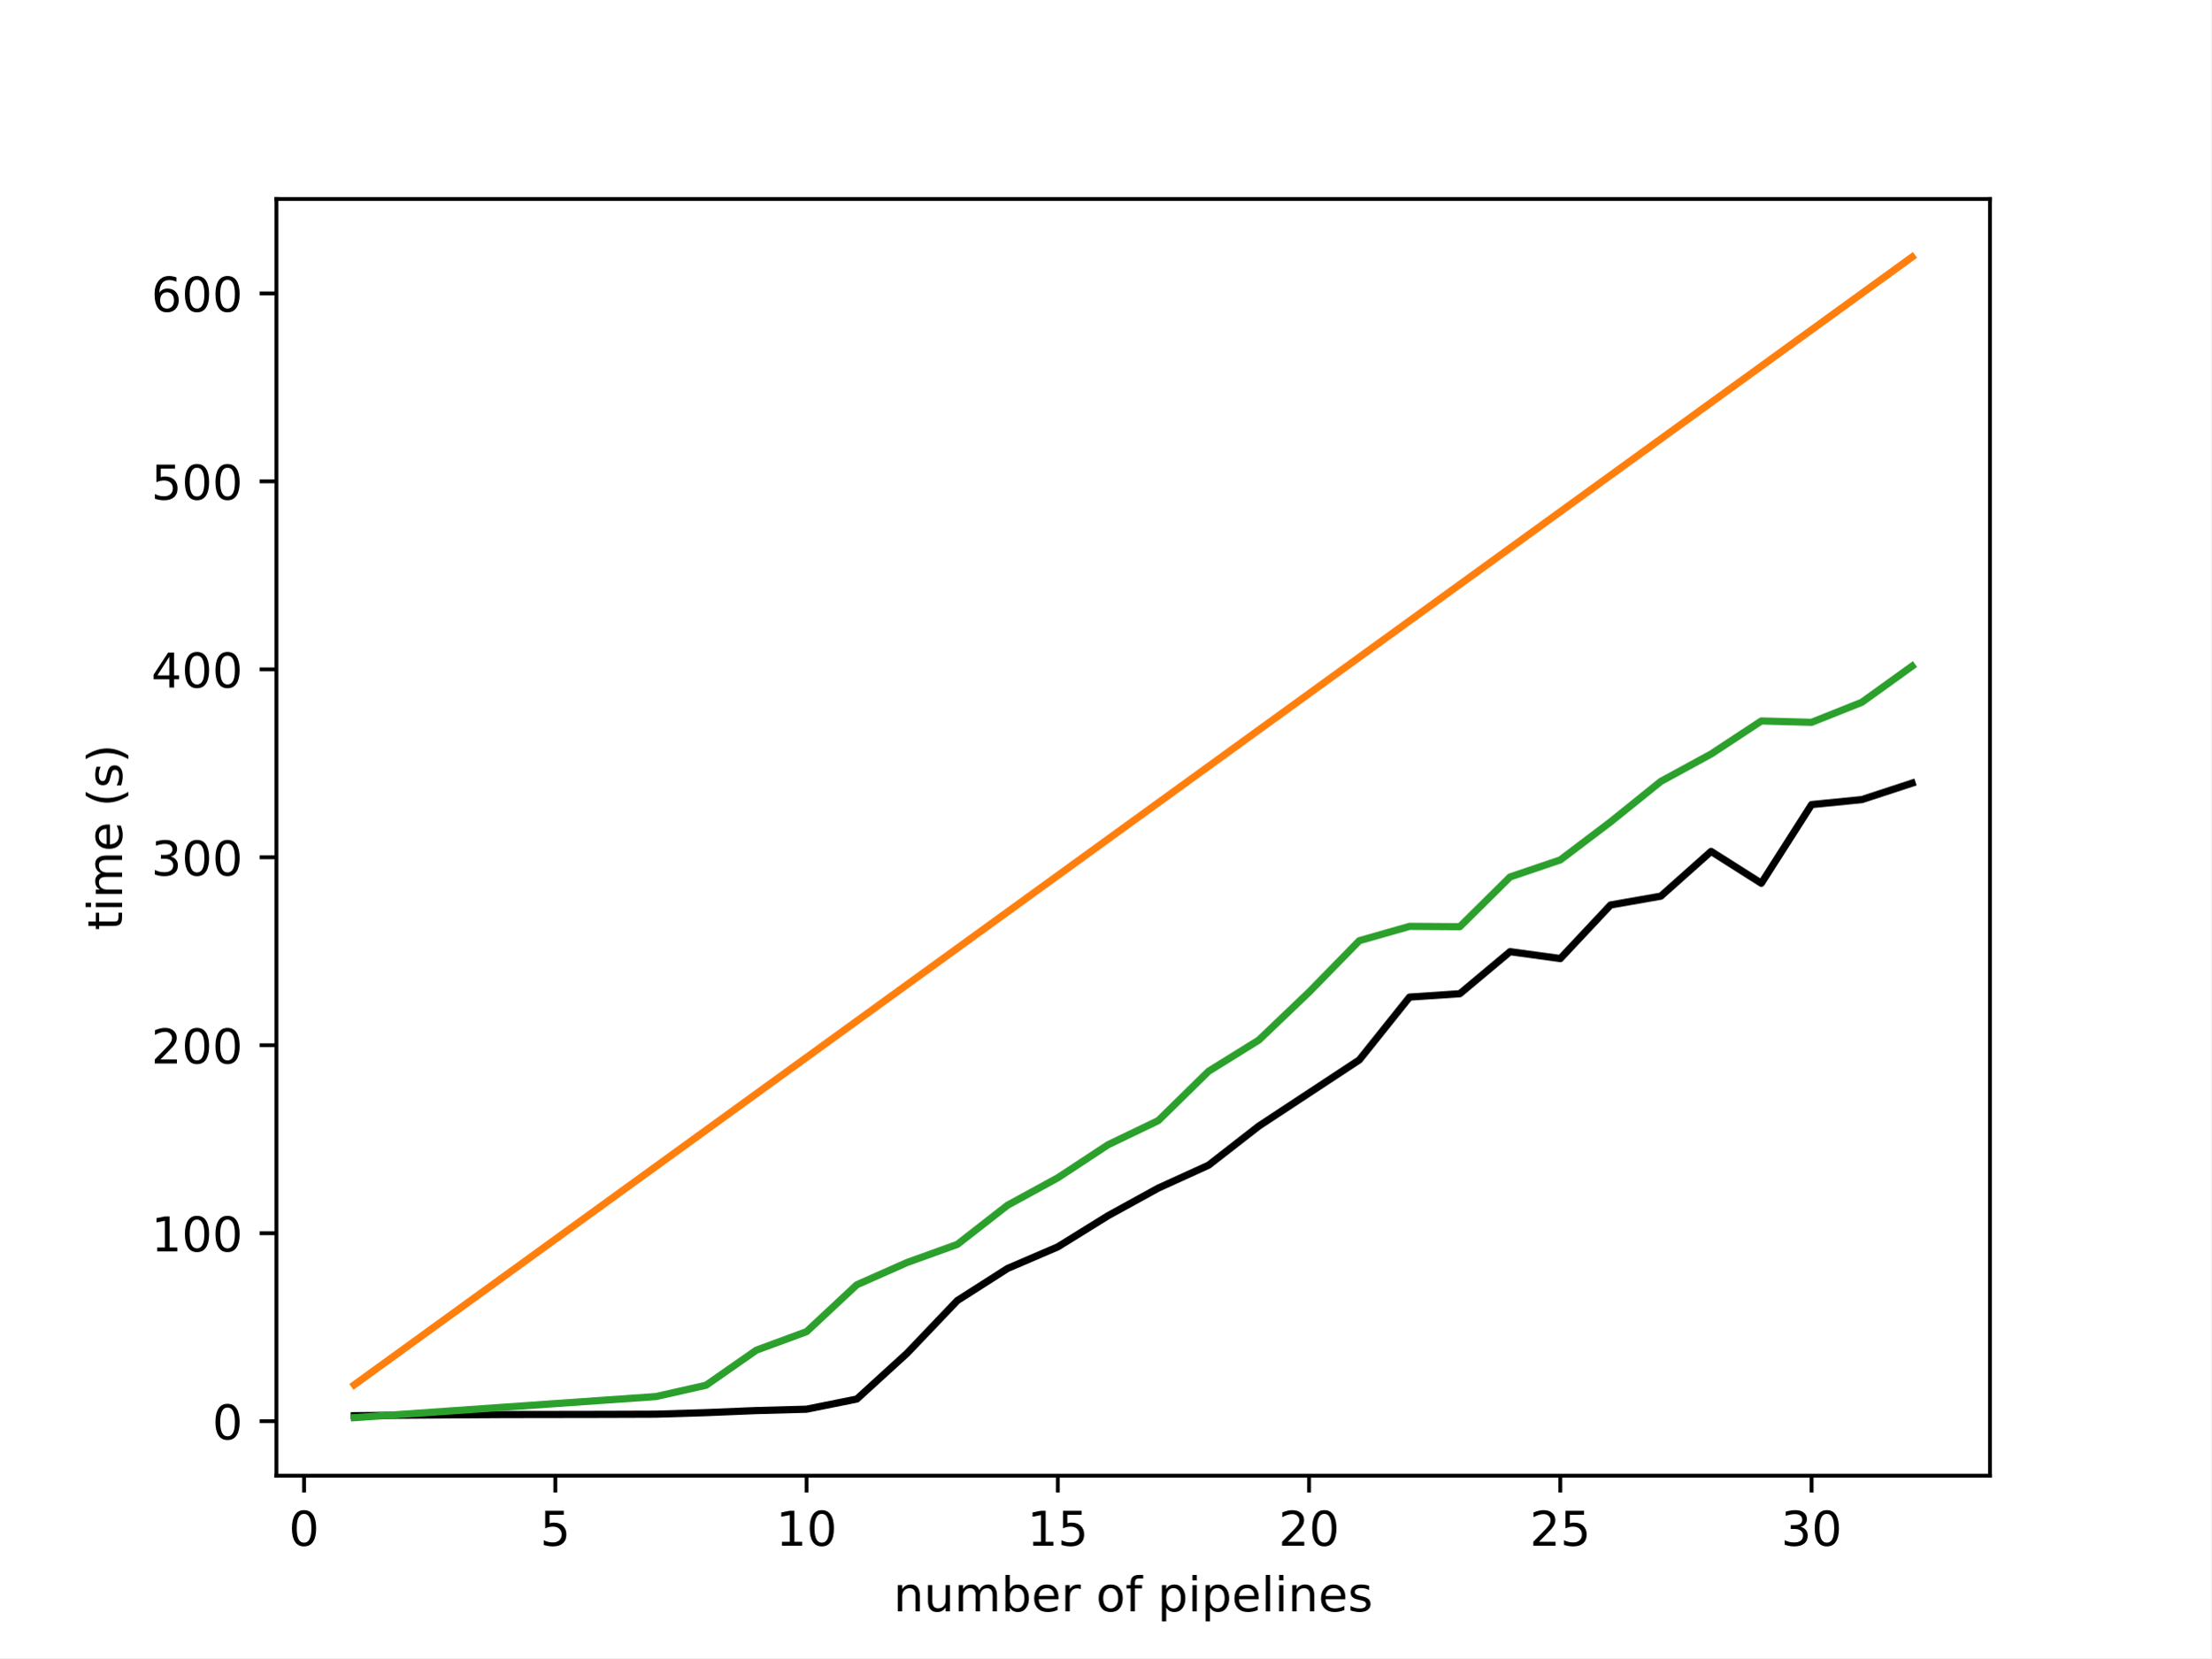
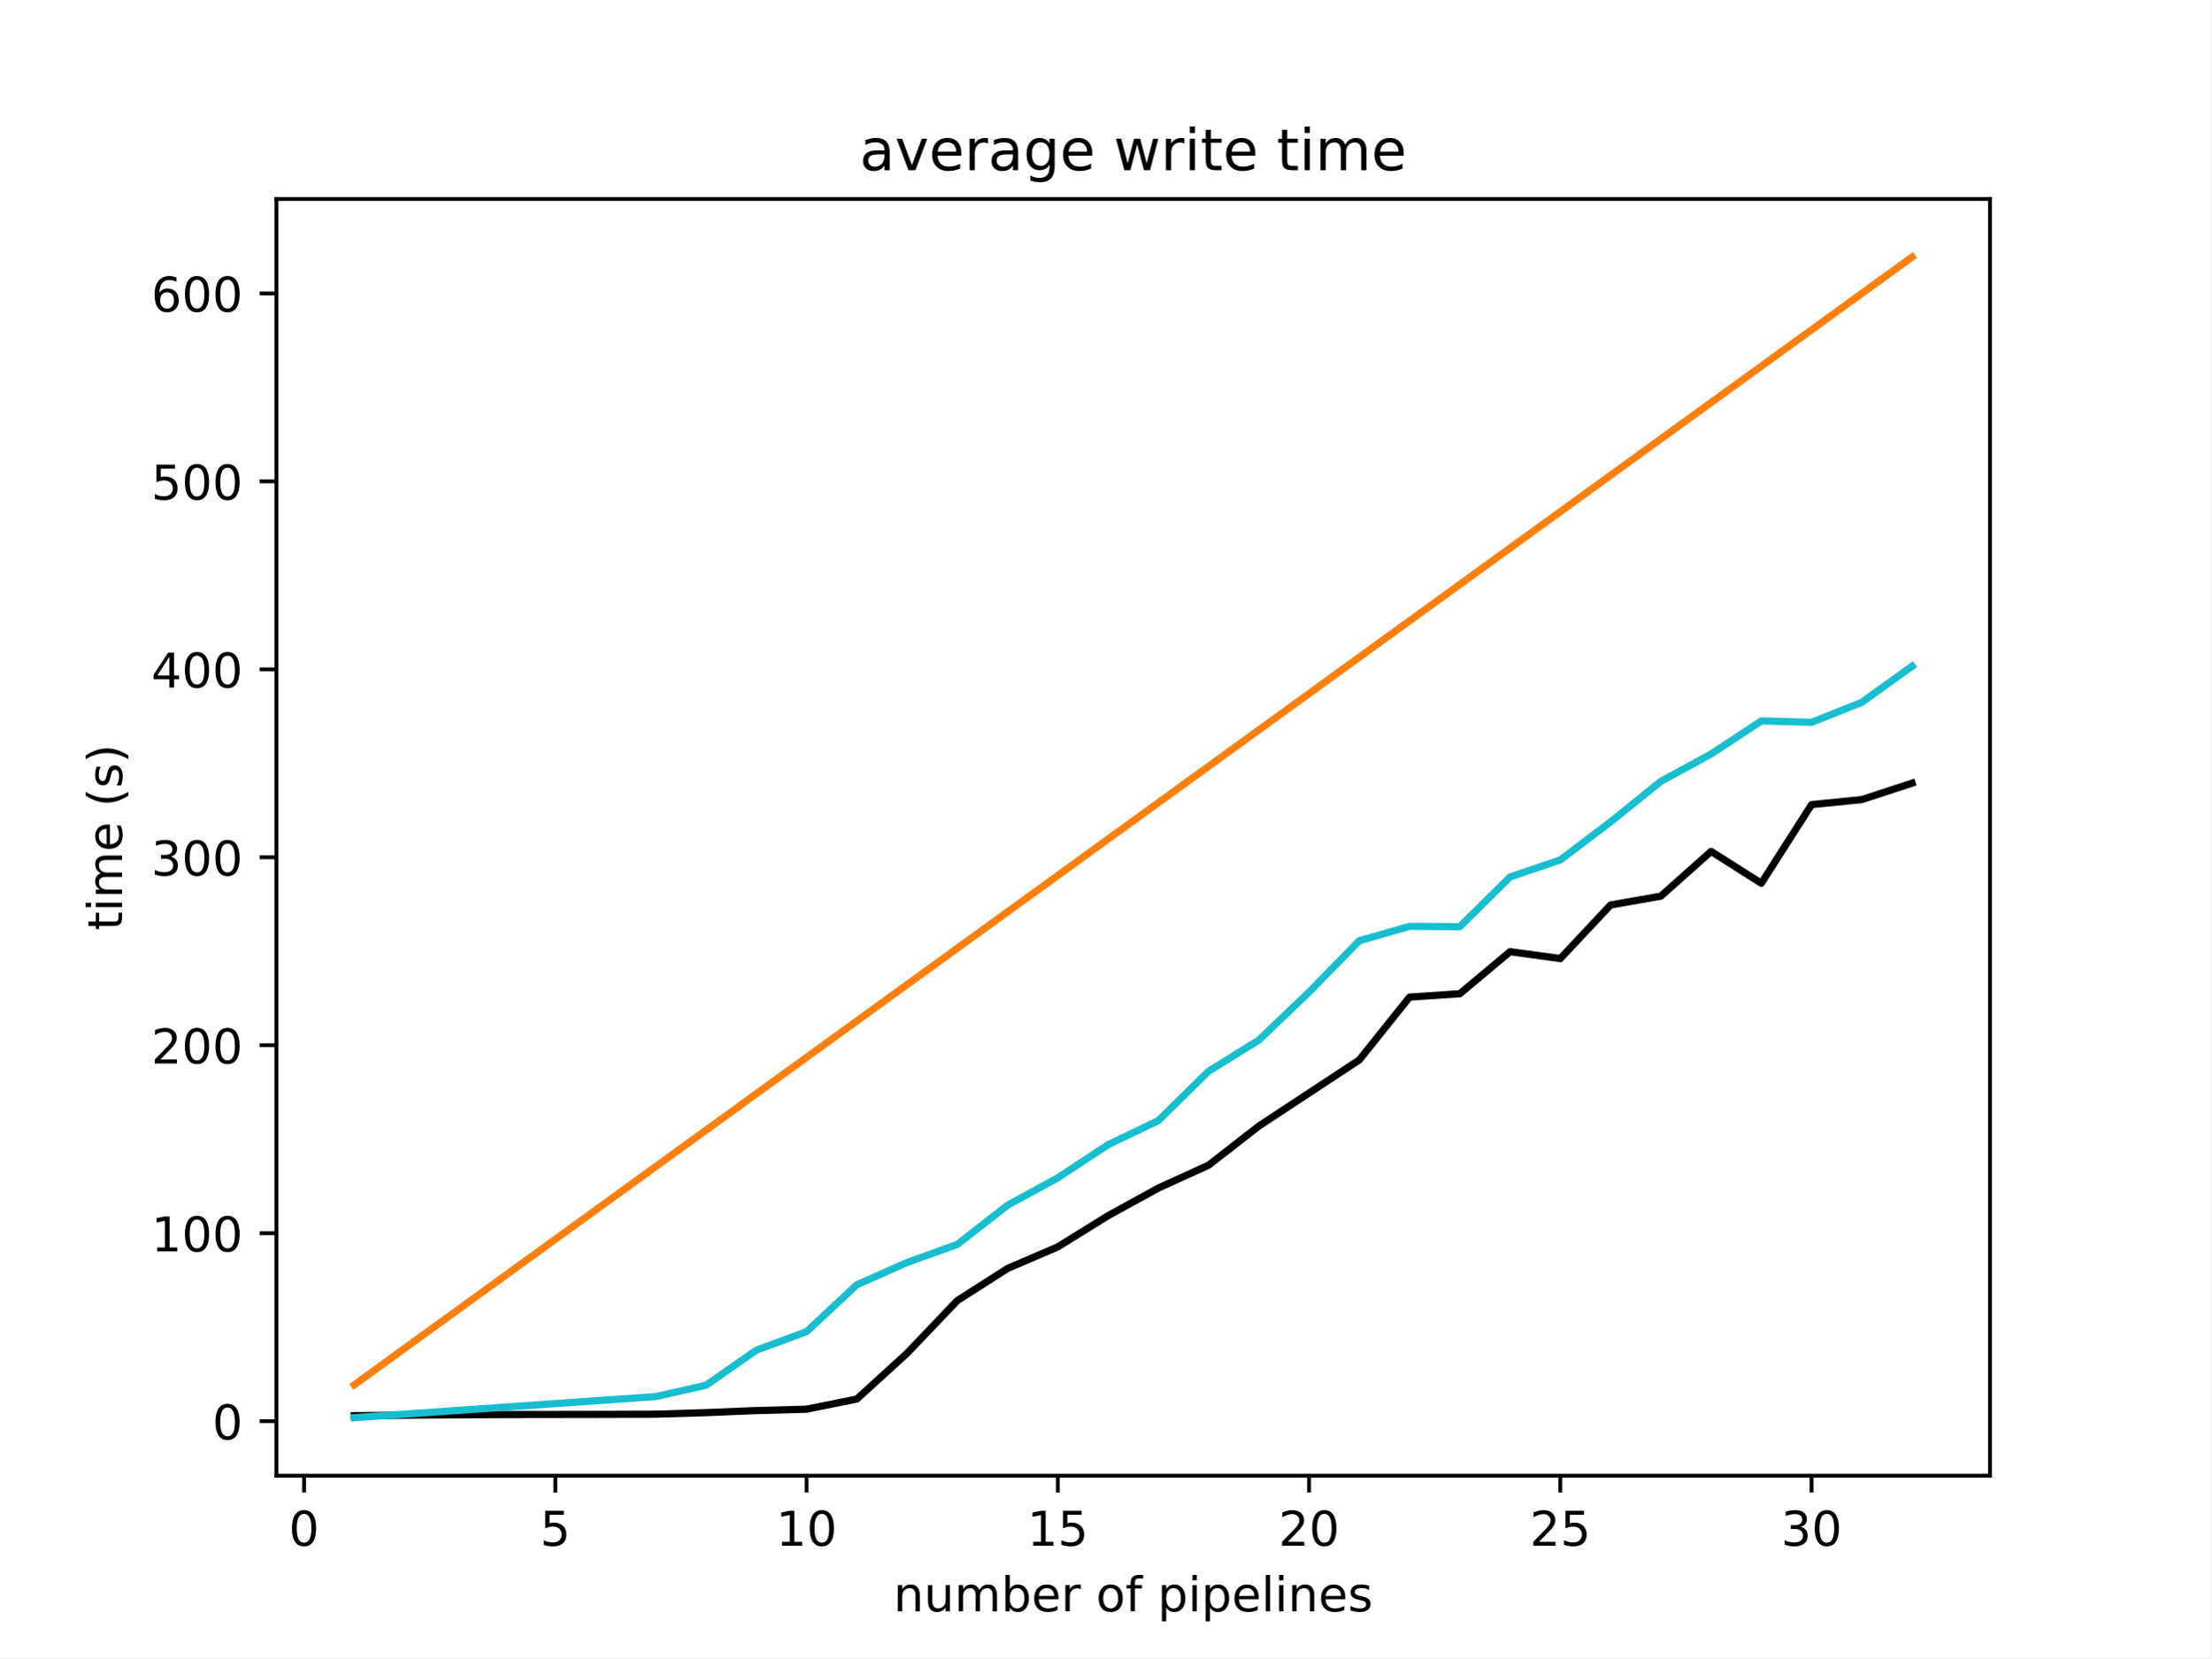
<svg xmlns="http://www.w3.org/2000/svg" xmlns:xlink="http://www.w3.org/1999/xlink" height="345.6pt" version="1.1" viewBox="0 0 460.8 345.6" width="460.8pt">
  <defs>
    <style type="text/css">
*{stroke-linecap:butt;stroke-linejoin:round;}
  </style>
  </defs>
  <g id="figure_1">
    <g id="patch_1">
      <path d="M 0 345.6  L 460.8 345.6  L 460.8 0  L 0 0  z " style="fill:#ffffff;" />
    </g>
    <g id="axes_1">
      <g id="patch_2">
        <path d="M 57.6 307.584  L 414.72 307.584  L 414.72 41.472  L 57.6 41.472  z " style="fill:#ffffff;" />
      </g>
      <g id="matplotlib.axis_1">
        <g id="xtick_1">
          <g id="line2d_1">
            <defs>
-               <path d="M 0 0  L 0 3.5  " id="ma81125252d" style="stroke:#000000;stroke-width:0.8;" />
-             </defs>
-             <g>
-               <use style="stroke:#000000;stroke-width:0.8;" x="63.36" xlink:href="#ma81125252d" y="307.584" />
+               <path d="M 0 0  L 0 3.5  " id="m088fcbcdb3" style="stroke:#000000;stroke-width:0.8;" />
+             </defs>
+             <g>
+               <use style="stroke:#000000;stroke-width:0.8;" x="63.36" xlink:href="#m088fcbcdb3" y="307.584" />
            </g>
          </g>
          <g id="text_1">
            <defs>
              <path d="M 31.781 66.406  Q 24.172 66.406 20.328 58.906  Q 16.5 51.422 16.5 36.375  Q 16.5 21.391 20.328 13.891  Q 24.172 6.391 31.781 6.391  Q 39.453 6.391 43.281 13.891  Q 47.125 21.391 47.125 36.375  Q 47.125 51.422 43.281 58.906  Q 39.453 66.406 31.781 66.406  z M 31.781 74.219  Q 44.047 74.219 50.516 64.516  Q 56.984 54.828 56.984 36.375  Q 56.984 17.969 50.516 8.266  Q 44.047 -1.422 31.781 -1.422  Q 19.531 -1.422 13.062 8.266  Q 6.594 17.969 6.594 36.375  Q 6.594 54.828 13.062 64.516  Q 19.531 74.219 31.781 74.219  z " id="DejaVuSans-48" />
            </defs>
            <g transform="translate(60.17875 322.1824)scale(0.1 -0.1)">
              <use xlink:href="#DejaVuSans-48" />
            </g>
          </g>
        </g>
        <g id="xtick_2">
          <g id="line2d_2">
            <g>
-               <use style="stroke:#000000;stroke-width:0.8;" x="115.724" xlink:href="#ma81125252d" y="307.584" />
+               <use style="stroke:#000000;stroke-width:0.8;" x="115.724" xlink:href="#m088fcbcdb3" y="307.584" />
            </g>
          </g>
          <g id="text_2">
            <defs>
              <path d="M 10.797 72.906  L 49.516 72.906  L 49.516 64.594  L 19.828 64.594  L 19.828 46.734  Q 21.969 47.469 24.109 47.828  Q 26.266 48.188 28.422 48.188  Q 40.625 48.188 47.75 41.5  Q 54.891 34.812 54.891 23.391  Q 54.891 11.625 47.562 5.094  Q 40.234 -1.422 26.906 -1.422  Q 22.312 -1.422 17.547 -0.641  Q 12.797 0.141 7.719 1.703  L 7.719 11.625  Q 12.109 9.234 16.797 8.062  Q 21.484 6.891 26.703 6.891  Q 35.156 6.891 40.078 11.328  Q 45.016 15.766 45.016 23.391  Q 45.016 31 40.078 35.438  Q 35.156 39.891 26.703 39.891  Q 22.75 39.891 18.812 39.016  Q 14.891 38.141 10.797 36.281  z " id="DejaVuSans-53" />
            </defs>
            <g transform="translate(112.5424 322.1824)scale(0.1 -0.1)">
              <use xlink:href="#DejaVuSans-53" />
            </g>
          </g>
        </g>
        <g id="xtick_3">
          <g id="line2d_3">
            <g>
-               <use style="stroke:#000000;stroke-width:0.8;" x="168.087" xlink:href="#ma81125252d" y="307.584" />
+               <use style="stroke:#000000;stroke-width:0.8;" x="168.087" xlink:href="#m088fcbcdb3" y="307.584" />
            </g>
          </g>
          <g id="text_3">
            <defs>
              <path d="M 12.406 8.297  L 28.516 8.297  L 28.516 63.922  L 10.984 60.406  L 10.984 69.391  L 28.422 72.906  L 38.281 72.906  L 38.281 8.297  L 54.391 8.297  L 54.391 0  L 12.406 0  z " id="DejaVuSans-49" />
            </defs>
            <g transform="translate(161.7248 322.1824)scale(0.1 -0.1)">
              <use xlink:href="#DejaVuSans-49" />
              <use x="63.623" xlink:href="#DejaVuSans-48" />
            </g>
          </g>
        </g>
        <g id="xtick_4">
          <g id="line2d_4">
            <g>
-               <use style="stroke:#000000;stroke-width:0.8;" x="220.451" xlink:href="#ma81125252d" y="307.584" />
+               <use style="stroke:#000000;stroke-width:0.8;" x="220.451" xlink:href="#m088fcbcdb3" y="307.584" />
            </g>
          </g>
          <g id="text_4">
            <g transform="translate(214.0884 322.1824)scale(0.1 -0.1)">
              <use xlink:href="#DejaVuSans-49" />
              <use x="63.623" xlink:href="#DejaVuSans-53" />
            </g>
          </g>
        </g>
        <g id="xtick_5">
          <g id="line2d_5">
            <g>
-               <use style="stroke:#000000;stroke-width:0.8;" x="272.815" xlink:href="#ma81125252d" y="307.584" />
+               <use style="stroke:#000000;stroke-width:0.8;" x="272.815" xlink:href="#m088fcbcdb3" y="307.584" />
            </g>
          </g>
          <g id="text_5">
            <defs>
              <path d="M 19.188 8.297  L 53.609 8.297  L 53.609 0  L 7.328 0  L 7.328 8.297  Q 12.938 14.109 22.625 23.891  Q 32.328 33.688 34.812 36.531  Q 39.547 41.844 41.422 45.531  Q 43.312 49.219 43.312 52.781  Q 43.312 58.594 39.234 62.25  Q 35.156 65.922 28.609 65.922  Q 23.969 65.922 18.812 64.312  Q 13.672 62.703 7.812 59.422  L 7.812 69.391  Q 13.766 71.781 18.938 73  Q 24.125 74.219 28.422 74.219  Q 39.75 74.219 46.484 68.547  Q 53.219 62.891 53.219 53.422  Q 53.219 48.922 51.531 44.891  Q 49.859 40.875 45.406 35.406  Q 44.188 33.984 37.641 27.219  Q 31.109 20.453 19.188 8.297  z " id="DejaVuSans-50" />
            </defs>
            <g transform="translate(266.452 322.1824)scale(0.1 -0.1)">
              <use xlink:href="#DejaVuSans-50" />
              <use x="63.623" xlink:href="#DejaVuSans-48" />
            </g>
          </g>
        </g>
        <g id="xtick_6">
          <g id="line2d_6">
            <g>
-               <use style="stroke:#000000;stroke-width:0.8;" x="325.178" xlink:href="#ma81125252d" y="307.584" />
+               <use style="stroke:#000000;stroke-width:0.8;" x="325.178" xlink:href="#m088fcbcdb3" y="307.584" />
            </g>
          </g>
          <g id="text_6">
            <g transform="translate(318.8157 322.1824)scale(0.1 -0.1)">
              <use xlink:href="#DejaVuSans-50" />
              <use x="63.623" xlink:href="#DejaVuSans-53" />
            </g>
          </g>
        </g>
        <g id="xtick_7">
          <g id="line2d_7">
            <g>
-               <use style="stroke:#000000;stroke-width:0.8;" x="377.542" xlink:href="#ma81125252d" y="307.584" />
+               <use style="stroke:#000000;stroke-width:0.8;" x="377.542" xlink:href="#m088fcbcdb3" y="307.584" />
            </g>
          </g>
          <g id="text_7">
            <defs>
              <path d="M 40.578 39.312  Q 47.656 37.797 51.625 33  Q 55.609 28.219 55.609 21.188  Q 55.609 10.406 48.188 4.484  Q 40.766 -1.422 27.094 -1.422  Q 22.516 -1.422 17.656 -0.516  Q 12.797 0.391 7.625 2.203  L 7.625 11.719  Q 11.719 9.328 16.594 8.109  Q 21.484 6.891 26.812 6.891  Q 36.078 6.891 40.938 10.547  Q 45.797 14.203 45.797 21.188  Q 45.797 27.641 41.281 31.266  Q 36.766 34.906 28.719 34.906  L 20.219 34.906  L 20.219 43.016  L 29.109 43.016  Q 36.375 43.016 40.234 45.922  Q 44.094 48.828 44.094 54.297  Q 44.094 59.906 40.109 62.906  Q 36.141 65.922 28.719 65.922  Q 24.656 65.922 20.016 65.031  Q 15.375 64.156 9.812 62.312  L 9.812 71.094  Q 15.438 72.656 20.344 73.438  Q 25.25 74.219 29.594 74.219  Q 40.828 74.219 47.359 69.109  Q 53.906 64.016 53.906 55.328  Q 53.906 49.266 50.438 45.094  Q 46.969 40.922 40.578 39.312  z " id="DejaVuSans-51" />
            </defs>
            <g transform="translate(371.1793 322.1824)scale(0.1 -0.1)">
              <use xlink:href="#DejaVuSans-51" />
              <use x="63.623" xlink:href="#DejaVuSans-48" />
            </g>
          </g>
        </g>
        <g id="text_8">
          <defs>
            <path d="M 54.891 33.016  L 54.891 0  L 45.906 0  L 45.906 32.719  Q 45.906 40.484 42.875 44.328  Q 39.844 48.188 33.797 48.188  Q 26.516 48.188 22.312 43.547  Q 18.109 38.922 18.109 30.906  L 18.109 0  L 9.078 0  L 9.078 54.688  L 18.109 54.688  L 18.109 46.188  Q 21.344 51.125 25.703 53.562  Q 30.078 56 35.797 56  Q 45.219 56 50.047 50.172  Q 54.891 44.344 54.891 33.016  z " id="DejaVuSans-110" />
            <path d="M 8.5 21.578  L 8.5 54.688  L 17.484 54.688  L 17.484 21.922  Q 17.484 14.156 20.5 10.266  Q 23.531 6.391 29.594 6.391  Q 36.859 6.391 41.078 11.031  Q 45.312 15.672 45.312 23.688  L 45.312 54.688  L 54.297 54.688  L 54.297 0  L 45.312 0  L 45.312 8.406  Q 42.047 3.422 37.719 1  Q 33.406 -1.422 27.688 -1.422  Q 18.266 -1.422 13.375 4.438  Q 8.5 10.297 8.5 21.578  z M 31.109 56  z " id="DejaVuSans-117" />
            <path d="M 52 44.188  Q 55.375 50.25 60.062 53.125  Q 64.75 56 71.094 56  Q 79.641 56 84.281 50.016  Q 88.922 44.047 88.922 33.016  L 88.922 0  L 79.891 0  L 79.891 32.719  Q 79.891 40.578 77.094 44.375  Q 74.312 48.188 68.609 48.188  Q 61.625 48.188 57.562 43.547  Q 53.516 38.922 53.516 30.906  L 53.516 0  L 44.484 0  L 44.484 32.719  Q 44.484 40.625 41.703 44.406  Q 38.922 48.188 33.109 48.188  Q 26.219 48.188 22.156 43.531  Q 18.109 38.875 18.109 30.906  L 18.109 0  L 9.078 0  L 9.078 54.688  L 18.109 54.688  L 18.109 46.188  Q 21.188 51.219 25.484 53.609  Q 29.781 56 35.688 56  Q 41.656 56 45.828 52.969  Q 50 49.953 52 44.188  z " id="DejaVuSans-109" />
            <path d="M 48.688 27.297  Q 48.688 37.203 44.609 42.844  Q 40.531 48.484 33.406 48.484  Q 26.266 48.484 22.188 42.844  Q 18.109 37.203 18.109 27.297  Q 18.109 17.391 22.188 11.75  Q 26.266 6.109 33.406 6.109  Q 40.531 6.109 44.609 11.75  Q 48.688 17.391 48.688 27.297  z M 18.109 46.391  Q 20.953 51.266 25.266 53.625  Q 29.594 56 35.594 56  Q 45.562 56 51.781 48.094  Q 58.016 40.188 58.016 27.297  Q 58.016 14.406 51.781 6.484  Q 45.562 -1.422 35.594 -1.422  Q 29.594 -1.422 25.266 0.953  Q 20.953 3.328 18.109 8.203  L 18.109 0  L 9.078 0  L 9.078 75.984  L 18.109 75.984  z " id="DejaVuSans-98" />
            <path d="M 56.203 29.594  L 56.203 25.203  L 14.891 25.203  Q 15.484 15.922 20.484 11.062  Q 25.484 6.203 34.422 6.203  Q 39.594 6.203 44.453 7.469  Q 49.312 8.734 54.109 11.281  L 54.109 2.781  Q 49.266 0.734 44.188 -0.344  Q 39.109 -1.422 33.891 -1.422  Q 20.797 -1.422 13.156 6.188  Q 5.516 13.812 5.516 26.812  Q 5.516 40.234 12.766 48.109  Q 20.016 56 32.328 56  Q 43.359 56 49.781 48.891  Q 56.203 41.797 56.203 29.594  z M 47.219 32.234  Q 47.125 39.594 43.094 43.984  Q 39.062 48.391 32.422 48.391  Q 24.906 48.391 20.391 44.141  Q 15.875 39.891 15.188 32.172  z " id="DejaVuSans-101" />
            <path d="M 41.109 46.297  Q 39.594 47.172 37.812 47.578  Q 36.031 48 33.891 48  Q 26.266 48 22.188 43.047  Q 18.109 38.094 18.109 28.812  L 18.109 0  L 9.078 0  L 9.078 54.688  L 18.109 54.688  L 18.109 46.188  Q 20.953 51.172 25.484 53.578  Q 30.031 56 36.531 56  Q 37.453 56 38.578 55.875  Q 39.703 55.766 41.062 55.516  z " id="DejaVuSans-114" />
            <path id="DejaVuSans-32" />
            <path d="M 30.609 48.391  Q 23.391 48.391 19.188 42.75  Q 14.984 37.109 14.984 27.297  Q 14.984 17.484 19.156 11.844  Q 23.344 6.203 30.609 6.203  Q 37.797 6.203 41.984 11.859  Q 46.188 17.531 46.188 27.297  Q 46.188 37.016 41.984 42.703  Q 37.797 48.391 30.609 48.391  z M 30.609 56  Q 42.328 56 49.016 48.375  Q 55.719 40.766 55.719 27.297  Q 55.719 13.875 49.016 6.219  Q 42.328 -1.422 30.609 -1.422  Q 18.844 -1.422 12.172 6.219  Q 5.516 13.875 5.516 27.297  Q 5.516 40.766 12.172 48.375  Q 18.844 56 30.609 56  z " id="DejaVuSans-111" />
            <path d="M 37.109 75.984  L 37.109 68.5  L 28.516 68.5  Q 23.688 68.5 21.797 66.547  Q 19.922 64.594 19.922 59.516  L 19.922 54.688  L 34.719 54.688  L 34.719 47.703  L 19.922 47.703  L 19.922 0  L 10.891 0  L 10.891 47.703  L 2.297 47.703  L 2.297 54.688  L 10.891 54.688  L 10.891 58.5  Q 10.891 67.625 15.141 71.797  Q 19.391 75.984 28.609 75.984  z " id="DejaVuSans-102" />
            <path d="M 18.109 8.203  L 18.109 -20.797  L 9.078 -20.797  L 9.078 54.688  L 18.109 54.688  L 18.109 46.391  Q 20.953 51.266 25.266 53.625  Q 29.594 56 35.594 56  Q 45.562 56 51.781 48.094  Q 58.016 40.188 58.016 27.297  Q 58.016 14.406 51.781 6.484  Q 45.562 -1.422 35.594 -1.422  Q 29.594 -1.422 25.266 0.953  Q 20.953 3.328 18.109 8.203  z M 48.688 27.297  Q 48.688 37.203 44.609 42.844  Q 40.531 48.484 33.406 48.484  Q 26.266 48.484 22.188 42.844  Q 18.109 37.203 18.109 27.297  Q 18.109 17.391 22.188 11.75  Q 26.266 6.109 33.406 6.109  Q 40.531 6.109 44.609 11.75  Q 48.688 17.391 48.688 27.297  z " id="DejaVuSans-112" />
            <path d="M 9.422 54.688  L 18.406 54.688  L 18.406 0  L 9.422 0  z M 9.422 75.984  L 18.406 75.984  L 18.406 64.594  L 9.422 64.594  z " id="DejaVuSans-105" />
            <path d="M 9.422 75.984  L 18.406 75.984  L 18.406 0  L 9.422 0  z " id="DejaVuSans-108" />
            <path d="M 44.281 53.078  L 44.281 44.578  Q 40.484 46.531 36.375 47.5  Q 32.281 48.484 27.875 48.484  Q 21.188 48.484 17.844 46.438  Q 14.5 44.391 14.5 40.281  Q 14.5 37.156 16.891 35.375  Q 19.281 33.594 26.516 31.984  L 29.594 31.297  Q 39.156 29.25 43.188 25.516  Q 47.219 21.781 47.219 15.094  Q 47.219 7.469 41.188 3.016  Q 35.156 -1.422 24.609 -1.422  Q 20.219 -1.422 15.453 -0.562  Q 10.688 0.297 5.422 2  L 5.422 11.281  Q 10.406 8.688 15.234 7.391  Q 20.062 6.109 24.812 6.109  Q 31.156 6.109 34.562 8.281  Q 37.984 10.453 37.984 14.406  Q 37.984 18.062 35.516 20.016  Q 33.062 21.969 24.703 23.781  L 21.578 24.516  Q 13.234 26.266 9.516 29.906  Q 5.812 33.547 5.812 39.891  Q 5.812 47.609 11.281 51.797  Q 16.75 56 26.812 56  Q 31.781 56 36.172 55.266  Q 40.578 54.547 44.281 53.078  z " id="DejaVuSans-115" />
          </defs>
          <g transform="translate(186.2061 335.8606)scale(0.1 -0.1)">
            <use xlink:href="#DejaVuSans-110" />
            <use x="63.379" xlink:href="#DejaVuSans-117" />
            <use x="126.758" xlink:href="#DejaVuSans-109" />
            <use x="224.17" xlink:href="#DejaVuSans-98" />
            <use x="287.646" xlink:href="#DejaVuSans-101" />
            <use x="349.17" xlink:href="#DejaVuSans-114" />
            <use x="390.283" xlink:href="#DejaVuSans-32" />
            <use x="422.07" xlink:href="#DejaVuSans-111" />
            <use x="483.252" xlink:href="#DejaVuSans-102" />
            <use x="518.457" xlink:href="#DejaVuSans-32" />
            <use x="550.244" xlink:href="#DejaVuSans-112" />
            <use x="613.721" xlink:href="#DejaVuSans-105" />
            <use x="641.504" xlink:href="#DejaVuSans-112" />
            <use x="704.98" xlink:href="#DejaVuSans-101" />
            <use x="766.504" xlink:href="#DejaVuSans-108" />
            <use x="794.287" xlink:href="#DejaVuSans-105" />
            <use x="822.07" xlink:href="#DejaVuSans-110" />
            <use x="885.449" xlink:href="#DejaVuSans-101" />
            <use x="946.973" xlink:href="#DejaVuSans-115" />
          </g>
        </g>
      </g>
      <g id="matplotlib.axis_2">
        <g id="ytick_1">
          <g id="line2d_8">
            <defs>
-               <path d="M 0 0  L -3.5 0  " id="m993854f1f3" style="stroke:#000000;stroke-width:0.8;" />
-             </defs>
-             <g>
-               <use style="stroke:#000000;stroke-width:0.8;" x="57.6" xlink:href="#m993854f1f3" y="296.221" />
+               <path d="M 0 0  L -3.5 0  " id="md573e0db27" style="stroke:#000000;stroke-width:0.8;" />
+             </defs>
+             <g>
+               <use style="stroke:#000000;stroke-width:0.8;" x="57.6" xlink:href="#md573e0db27" y="296.221" />
            </g>
          </g>
          <g id="text_9">
            <g transform="translate(44.2375 300.02)scale(0.1 -0.1)">
              <use xlink:href="#DejaVuSans-48" />
            </g>
          </g>
        </g>
        <g id="ytick_2">
          <g id="line2d_9">
            <g>
-               <use style="stroke:#000000;stroke-width:0.8;" x="57.6" xlink:href="#m993854f1f3" y="257.042" />
+               <use style="stroke:#000000;stroke-width:0.8;" x="57.6" xlink:href="#md573e0db27" y="257.042" />
            </g>
          </g>
          <g id="text_10">
            <g transform="translate(31.5125 260.8417)scale(0.1 -0.1)">
              <use xlink:href="#DejaVuSans-49" />
              <use x="63.623" xlink:href="#DejaVuSans-48" />
              <use x="127.246" xlink:href="#DejaVuSans-48" />
            </g>
          </g>
        </g>
        <g id="ytick_3">
          <g id="line2d_10">
            <g>
-               <use style="stroke:#000000;stroke-width:0.8;" x="57.6" xlink:href="#m993854f1f3" y="217.864" />
+               <use style="stroke:#000000;stroke-width:0.8;" x="57.6" xlink:href="#md573e0db27" y="217.864" />
            </g>
          </g>
          <g id="text_11">
            <g transform="translate(31.5125 221.6634)scale(0.1 -0.1)">
              <use xlink:href="#DejaVuSans-50" />
              <use x="63.623" xlink:href="#DejaVuSans-48" />
              <use x="127.246" xlink:href="#DejaVuSans-48" />
            </g>
          </g>
        </g>
        <g id="ytick_4">
          <g id="line2d_11">
            <g>
-               <use style="stroke:#000000;stroke-width:0.8;" x="57.6" xlink:href="#m993854f1f3" y="178.686" />
+               <use style="stroke:#000000;stroke-width:0.8;" x="57.6" xlink:href="#md573e0db27" y="178.686" />
            </g>
          </g>
          <g id="text_12">
            <g transform="translate(31.5125 182.485)scale(0.1 -0.1)">
              <use xlink:href="#DejaVuSans-51" />
              <use x="63.623" xlink:href="#DejaVuSans-48" />
              <use x="127.246" xlink:href="#DejaVuSans-48" />
            </g>
          </g>
        </g>
        <g id="ytick_5">
          <g id="line2d_12">
            <g>
-               <use style="stroke:#000000;stroke-width:0.8;" x="57.6" xlink:href="#m993854f1f3" y="139.508" />
+               <use style="stroke:#000000;stroke-width:0.8;" x="57.6" xlink:href="#md573e0db27" y="139.508" />
            </g>
          </g>
          <g id="text_13">
            <defs>
              <path d="M 37.797 64.312  L 12.891 25.391  L 37.797 25.391  z M 35.203 72.906  L 47.609 72.906  L 47.609 25.391  L 58.016 25.391  L 58.016 17.188  L 47.609 17.188  L 47.609 0  L 37.797 0  L 37.797 17.188  L 4.891 17.188  L 4.891 26.703  z " id="DejaVuSans-52" />
            </defs>
            <g transform="translate(31.5125 143.3067)scale(0.1 -0.1)">
              <use xlink:href="#DejaVuSans-52" />
              <use x="63.623" xlink:href="#DejaVuSans-48" />
              <use x="127.246" xlink:href="#DejaVuSans-48" />
            </g>
          </g>
        </g>
        <g id="ytick_6">
          <g id="line2d_13">
            <g>
-               <use style="stroke:#000000;stroke-width:0.8;" x="57.6" xlink:href="#m993854f1f3" y="100.329" />
+               <use style="stroke:#000000;stroke-width:0.8;" x="57.6" xlink:href="#md573e0db27" y="100.329" />
            </g>
          </g>
          <g id="text_14">
            <g transform="translate(31.5125 104.1284)scale(0.1 -0.1)">
              <use xlink:href="#DejaVuSans-53" />
              <use x="63.623" xlink:href="#DejaVuSans-48" />
              <use x="127.246" xlink:href="#DejaVuSans-48" />
            </g>
          </g>
        </g>
        <g id="ytick_7">
          <g id="line2d_14">
            <g>
-               <use style="stroke:#000000;stroke-width:0.8;" x="57.6" xlink:href="#m993854f1f3" y="61.151" />
+               <use style="stroke:#000000;stroke-width:0.8;" x="57.6" xlink:href="#md573e0db27" y="61.151" />
            </g>
          </g>
          <g id="text_15">
            <defs>
              <path d="M 33.016 40.375  Q 26.375 40.375 22.484 35.828  Q 18.609 31.297 18.609 23.391  Q 18.609 15.531 22.484 10.953  Q 26.375 6.391 33.016 6.391  Q 39.656 6.391 43.531 10.953  Q 47.406 15.531 47.406 23.391  Q 47.406 31.297 43.531 35.828  Q 39.656 40.375 33.016 40.375  z M 52.594 71.297  L 52.594 62.312  Q 48.875 64.062 45.094 64.984  Q 41.312 65.922 37.594 65.922  Q 27.828 65.922 22.672 59.328  Q 17.531 52.734 16.797 39.406  Q 19.672 43.656 24.016 45.922  Q 28.375 48.188 33.594 48.188  Q 44.578 48.188 50.953 41.516  Q 57.328 34.859 57.328 23.391  Q 57.328 12.156 50.688 5.359  Q 44.047 -1.422 33.016 -1.422  Q 20.359 -1.422 13.672 8.266  Q 6.984 17.969 6.984 36.375  Q 6.984 53.656 15.188 63.938  Q 23.391 74.219 37.203 74.219  Q 40.922 74.219 44.703 73.484  Q 48.484 72.75 52.594 71.297  z " id="DejaVuSans-54" />
            </defs>
            <g transform="translate(31.5125 64.95012)scale(0.1 -0.1)">
              <use xlink:href="#DejaVuSans-54" />
              <use x="63.623" xlink:href="#DejaVuSans-48" />
              <use x="127.246" xlink:href="#DejaVuSans-48" />
            </g>
          </g>
        </g>
        <g id="text_16">
          <defs>
            <path d="M 18.312 70.219  L 18.312 54.688  L 36.812 54.688  L 36.812 47.703  L 18.312 47.703  L 18.312 18.016  Q 18.312 11.328 20.141 9.422  Q 21.969 7.516 27.594 7.516  L 36.812 7.516  L 36.812 0  L 27.594 0  Q 17.188 0 13.234 3.875  Q 9.281 7.766 9.281 18.016  L 9.281 47.703  L 2.688 47.703  L 2.688 54.688  L 9.281 54.688  L 9.281 70.219  z " id="DejaVuSans-116" />
            <path d="M 31 75.875  Q 24.469 64.656 21.281 53.656  Q 18.109 42.672 18.109 31.391  Q 18.109 20.125 21.312 9.062  Q 24.516 -2 31 -13.188  L 23.188 -13.188  Q 15.875 -1.703 12.234 9.375  Q 8.594 20.453 8.594 31.391  Q 8.594 42.281 12.203 53.312  Q 15.828 64.359 23.188 75.875  z " id="DejaVuSans-40" />
            <path d="M 8.016 75.875  L 15.828 75.875  Q 23.141 64.359 26.781 53.312  Q 30.422 42.281 30.422 31.391  Q 30.422 20.453 26.781 9.375  Q 23.141 -1.703 15.828 -13.188  L 8.016 -13.188  Q 14.5 -2 17.703 9.062  Q 20.906 20.125 20.906 31.391  Q 20.906 42.672 17.703 53.656  Q 14.5 64.656 8.016 75.875  z " id="DejaVuSans-41" />
          </defs>
          <g transform="translate(25.43281 193.9194)rotate(-90)scale(0.1 -0.1)">
            <use xlink:href="#DejaVuSans-116" />
            <use x="39.209" xlink:href="#DejaVuSans-105" />
            <use x="66.992" xlink:href="#DejaVuSans-109" />
            <use x="164.404" xlink:href="#DejaVuSans-101" />
            <use x="225.928" xlink:href="#DejaVuSans-32" />
            <use x="257.715" xlink:href="#DejaVuSans-40" />
            <use x="296.729" xlink:href="#DejaVuSans-115" />
            <use x="348.828" xlink:href="#DejaVuSans-41" />
          </g>
        </g>
      </g>
      <g id="line2d_15">
-         <path clip-path="url(#p3827f733f9)" d="M 73.833 295.077  L 84.305 294.974  L 94.778 294.9  L 105.251 294.837  L 115.724 294.822  L 126.196 294.804  L 136.669 294.767  L 147.142 294.445  L 157.615 294.01  L 168.087 293.725  L 178.56 291.609  L 189.033 282.061  L 199.505 271.081  L 209.978 264.392  L 220.451 259.886  L 230.924 253.394  L 241.396 247.637  L 251.869 242.867  L 262.342 234.713  L 272.815 227.816  L 283.287 220.92  L 293.76 207.825  L 304.233 207.124  L 314.705 198.358  L 325.178 199.795  L 335.651 188.626  L 346.124 186.788  L 356.596 177.46  L 367.069 184.099  L 377.542 167.7  L 388.015 166.659  L 398.487 163.227  " style="fill:none;stroke:#000000;stroke-linecap:square;stroke-width:1.5;" />
+         <path clip-path="url(#p4c5f76b097)" d="M 73.833 295.077  L 84.305 294.974  L 94.778 294.9  L 105.251 294.837  L 115.724 294.822  L 126.196 294.804  L 136.669 294.767  L 147.142 294.445  L 157.615 294.01  L 168.087 293.725  L 178.56 291.609  L 189.033 282.061  L 199.505 271.081  L 209.978 264.392  L 220.451 259.886  L 230.924 253.394  L 241.396 247.637  L 251.869 242.867  L 262.342 234.713  L 272.815 227.816  L 283.287 220.92  L 293.76 207.825  L 304.233 207.124  L 314.705 198.358  L 325.178 199.795  L 335.651 188.626  L 346.124 186.788  L 356.596 177.46  L 367.069 184.099  L 377.542 167.7  L 388.015 166.659  L 398.487 163.227  " style="fill:none;stroke:#000000;stroke-linecap:square;stroke-width:1.5;" />
      </g>
      <g id="line2d_16">
-         <path clip-path="url(#p3827f733f9)" d="M 73.833 288.638  L 84.305 281.055  L 94.778 273.472  L 105.251 265.889  L 115.724 258.306  L 126.196 250.723  L 136.669 243.14  L 147.142 235.558  L 157.615 227.975  L 168.087 220.392  L 178.56 212.809  L 189.033 205.226  L 199.505 197.643  L 209.978 190.06  L 220.451 182.477  L 230.924 174.894  L 241.396 167.311  L 251.869 159.729  L 262.342 152.146  L 272.815 144.563  L 283.287 136.98  L 293.76 129.397  L 304.233 121.814  L 314.705 114.231  L 325.178 106.648  L 335.651 99.065  L 346.124 91.482  L 356.596 83.9  L 367.069 76.317  L 377.542 68.734  L 388.015 61.151  L 398.487 53.568  " style="fill:none;stroke:#ff7f0e;stroke-linecap:square;stroke-width:1.5;" />
+         <path clip-path="url(#p4c5f76b097)" d="M 73.833 288.638  L 84.305 281.055  L 94.778 273.472  L 105.251 265.889  L 115.724 258.306  L 126.196 250.723  L 136.669 243.14  L 147.142 235.558  L 157.615 227.975  L 168.087 220.392  L 178.56 212.809  L 189.033 205.226  L 199.505 197.643  L 209.978 190.06  L 220.451 182.477  L 230.924 174.894  L 241.396 167.311  L 251.869 159.729  L 262.342 152.146  L 272.815 144.563  L 283.287 136.98  L 293.76 129.397  L 304.233 121.814  L 314.705 114.231  L 325.178 106.648  L 335.651 99.065  L 346.124 91.482  L 356.596 83.9  L 367.069 76.317  L 377.542 68.734  L 388.015 61.151  L 398.487 53.568  " style="fill:none;stroke:#ff7f0e;stroke-linecap:square;stroke-width:1.5;" />
      </g>
      <g id="line2d_17">
-         <path clip-path="url(#p3827f733f9)" d="M 73.833 295.488  L 84.305 294.755  L 94.778 294.022  L 105.251 293.29  L 115.724 292.557  L 126.196 291.824  L 136.669 291.091  L 147.142 288.728  L 157.615 281.425  L 168.087 277.562  L 178.56 267.792  L 189.033 263.149  L 199.505 259.374  L 209.978 251.21  L 220.451 245.491  L 230.924 238.602  L 241.396 233.565  L 251.869 223.284  L 262.342 216.786  L 272.815 206.779  L 283.287 196.069  L 293.76 193.08  L 304.233 193.152  L 314.705 182.784  L 325.178 179.23  L 335.651 171.306  L 346.124 162.869  L 356.596 157.161  L 367.069 150.272  L 377.542 150.553  L 388.015 146.373  L 398.487 138.848  " style="fill:none;stroke:#2ca02c;stroke-linecap:square;stroke-width:1.5;" />
+         <path clip-path="url(#p4c5f76b097)" d="M 73.833 295.488  L 84.305 294.755  L 94.778 294.022  L 105.251 293.29  L 115.724 292.557  L 126.196 291.824  L 136.669 291.091  L 147.142 288.728  L 157.615 281.425  L 168.087 277.562  L 178.56 267.792  L 189.033 263.149  L 199.505 259.374  L 209.978 251.21  L 220.451 245.491  L 230.924 238.602  L 241.396 233.565  L 251.869 223.284  L 262.342 216.786  L 272.815 206.779  L 283.287 196.069  L 293.76 193.08  L 304.233 193.152  L 314.705 182.784  L 325.178 179.23  L 335.651 171.306  L 346.124 162.869  L 356.596 157.161  L 367.069 150.272  L 377.542 150.553  L 388.015 146.373  L 398.487 138.848  " style="fill:none;stroke:#17becf;stroke-linecap:square;stroke-width:1.5;" />
      </g>
      <g id="patch_3">
        <path d="M 57.6 307.584  L 57.6 41.472  " style="fill:none;stroke:#000000;stroke-linecap:square;stroke-linejoin:miter;stroke-width:0.8;" />
      </g>
      <g id="patch_4">
        <path d="M 414.72 307.584  L 414.72 41.472  " style="fill:none;stroke:#000000;stroke-linecap:square;stroke-linejoin:miter;stroke-width:0.8;" />
      </g>
      <g id="patch_5">
        <path d="M 57.6 307.584  L 414.72 307.584  " style="fill:none;stroke:#000000;stroke-linecap:square;stroke-linejoin:miter;stroke-width:0.8;" />
      </g>
      <g id="patch_6">
        <path d="M 57.6 41.472  L 414.72 41.472  " style="fill:none;stroke:#000000;stroke-linecap:square;stroke-linejoin:miter;stroke-width:0.8;" />
+       </g>
+       <g id="text_17">
+         <defs>
+           <path d="M 34.281 27.484  Q 23.391 27.484 19.188 25  Q 14.984 22.516 14.984 16.5  Q 14.984 11.719 18.141 8.906  Q 21.297 6.109 26.703 6.109  Q 34.188 6.109 38.703 11.406  Q 43.219 16.703 43.219 25.484  L 43.219 27.484  z M 52.203 31.203  L 52.203 0  L 43.219 0  L 43.219 8.297  Q 40.141 3.328 35.547 0.953  Q 30.953 -1.422 24.312 -1.422  Q 15.922 -1.422 10.953 3.297  Q 6 8.016 6 15.922  Q 6 25.141 12.172 29.828  Q 18.359 34.516 30.609 34.516  L 43.219 34.516  L 43.219 35.406  Q 43.219 41.609 39.141 45  Q 35.062 48.391 27.688 48.391  Q 23 48.391 18.547 47.266  Q 14.109 46.141 10.016 43.891  L 10.016 52.203  Q 14.938 54.109 19.578 55.047  Q 24.219 56 28.609 56  Q 40.484 56 46.344 49.844  Q 52.203 43.703 52.203 31.203  z " id="DejaVuSans-97" />
+           <path d="M 2.984 54.688  L 12.5 54.688  L 29.594 8.797  L 46.688 54.688  L 56.203 54.688  L 35.688 0  L 23.484 0  z " id="DejaVuSans-118" />
+           <path d="M 45.406 27.984  Q 45.406 37.75 41.375 43.109  Q 37.359 48.484 30.078 48.484  Q 22.859 48.484 18.828 43.109  Q 14.797 37.75 14.797 27.984  Q 14.797 18.266 18.828 12.891  Q 22.859 7.516 30.078 7.516  Q 37.359 7.516 41.375 12.891  Q 45.406 18.266 45.406 27.984  z M 54.391 6.781  Q 54.391 -7.172 48.188 -13.984  Q 42 -20.797 29.203 -20.797  Q 24.469 -20.797 20.266 -20.094  Q 16.062 -19.391 12.109 -17.922  L 12.109 -9.188  Q 16.062 -11.328 19.922 -12.344  Q 23.781 -13.375 27.781 -13.375  Q 36.625 -13.375 41.016 -8.766  Q 45.406 -4.156 45.406 5.172  L 45.406 9.625  Q 42.625 4.781 38.281 2.391  Q 33.938 0 27.875 0  Q 17.828 0 11.672 7.656  Q 5.516 15.328 5.516 27.984  Q 5.516 40.672 11.672 48.328  Q 17.828 56 27.875 56  Q 33.938 56 38.281 53.609  Q 42.625 51.219 45.406 46.391  L 45.406 54.688  L 54.391 54.688  z " id="DejaVuSans-103" />
+           <path d="M 4.203 54.688  L 13.188 54.688  L 24.422 12.016  L 35.594 54.688  L 46.188 54.688  L 57.422 12.016  L 68.609 54.688  L 77.594 54.688  L 63.281 0  L 52.688 0  L 40.922 44.828  L 29.109 0  L 18.5 0  z " id="DejaVuSans-119" />
+         </defs>
+         <g transform="translate(179.1422 35.472)scale(0.12 -0.12)">
+           <use xlink:href="#DejaVuSans-97" />
+           <use x="61.279" xlink:href="#DejaVuSans-118" />
+           <use x="120.459" xlink:href="#DejaVuSans-101" />
+           <use x="181.982" xlink:href="#DejaVuSans-114" />
+           <use x="223.096" xlink:href="#DejaVuSans-97" />
+           <use x="284.375" xlink:href="#DejaVuSans-103" />
+           <use x="347.852" xlink:href="#DejaVuSans-101" />
+           <use x="409.375" xlink:href="#DejaVuSans-32" />
+           <use x="441.162" xlink:href="#DejaVuSans-119" />
+           <use x="522.949" xlink:href="#DejaVuSans-114" />
+           <use x="564.062" xlink:href="#DejaVuSans-105" />
+           <use x="591.846" xlink:href="#DejaVuSans-116" />
+           <use x="631.055" xlink:href="#DejaVuSans-101" />
+           <use x="692.578" xlink:href="#DejaVuSans-32" />
+           <use x="724.365" xlink:href="#DejaVuSans-116" />
+           <use x="763.574" xlink:href="#DejaVuSans-105" />
+           <use x="791.357" xlink:href="#DejaVuSans-109" />
+           <use x="888.77" xlink:href="#DejaVuSans-101" />
+         </g>
      </g>
    </g>
  </g>
  <defs>
-     <clipPath id="p3827f733f9">
+     <clipPath id="p4c5f76b097">
      <rect height="266.112" width="357.12" x="57.6" y="41.472" />
    </clipPath>
  </defs>
</svg>
